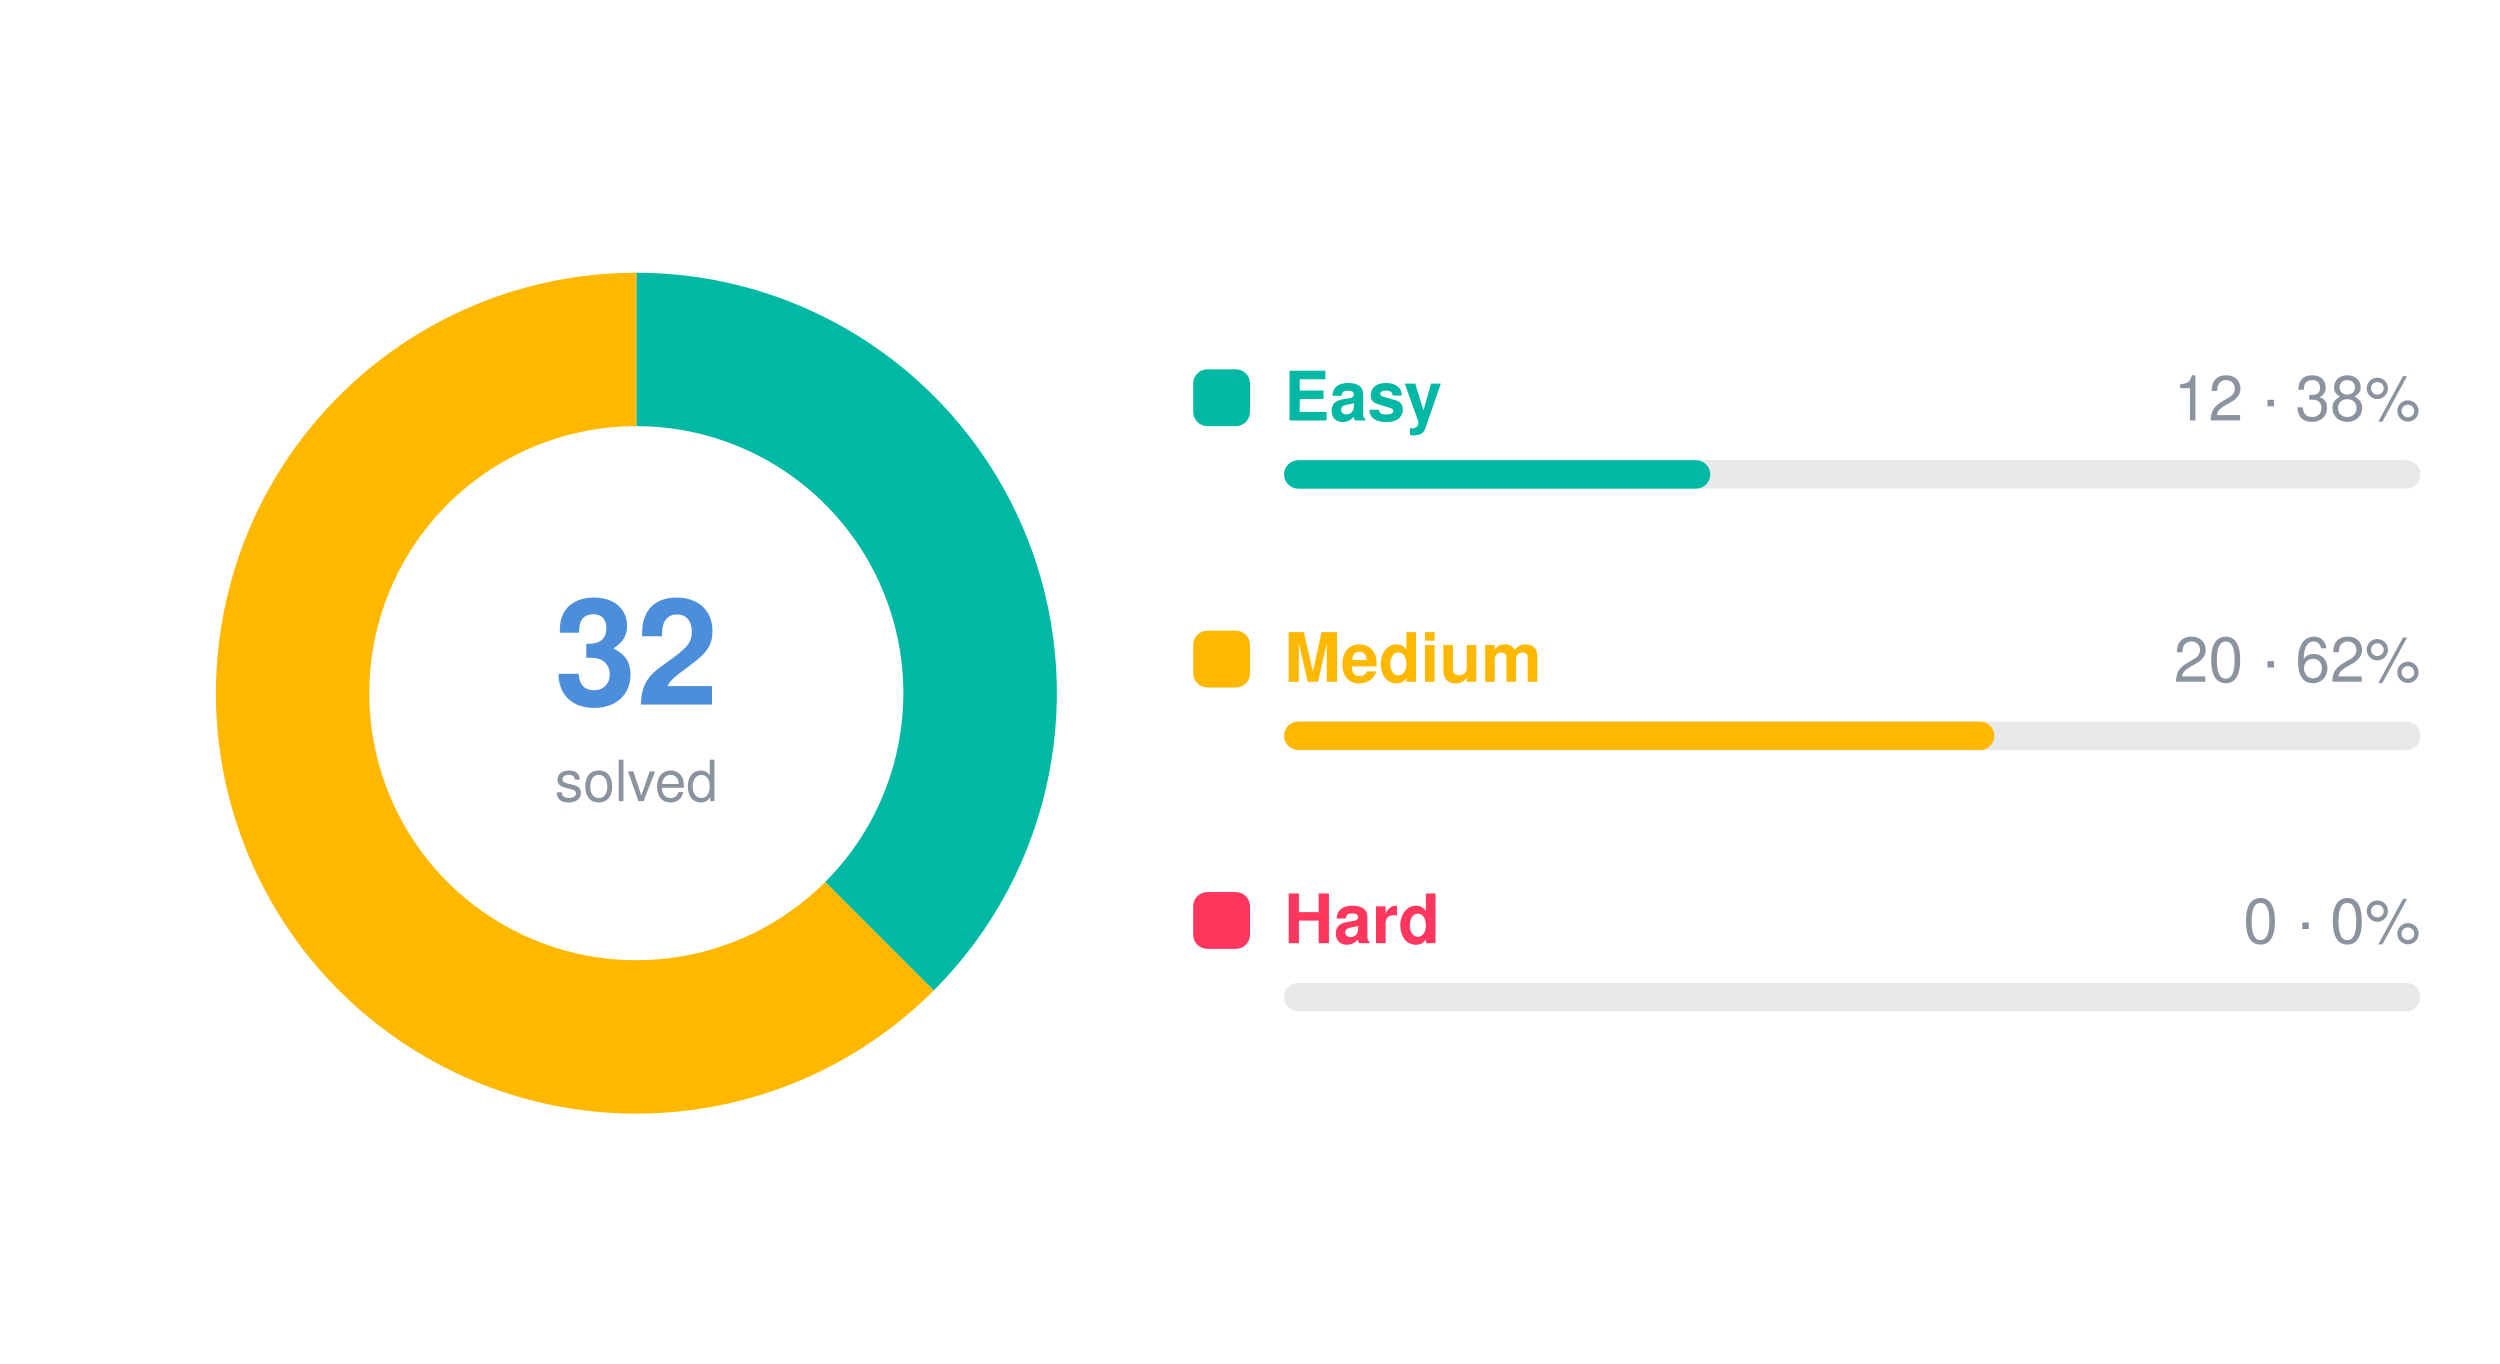
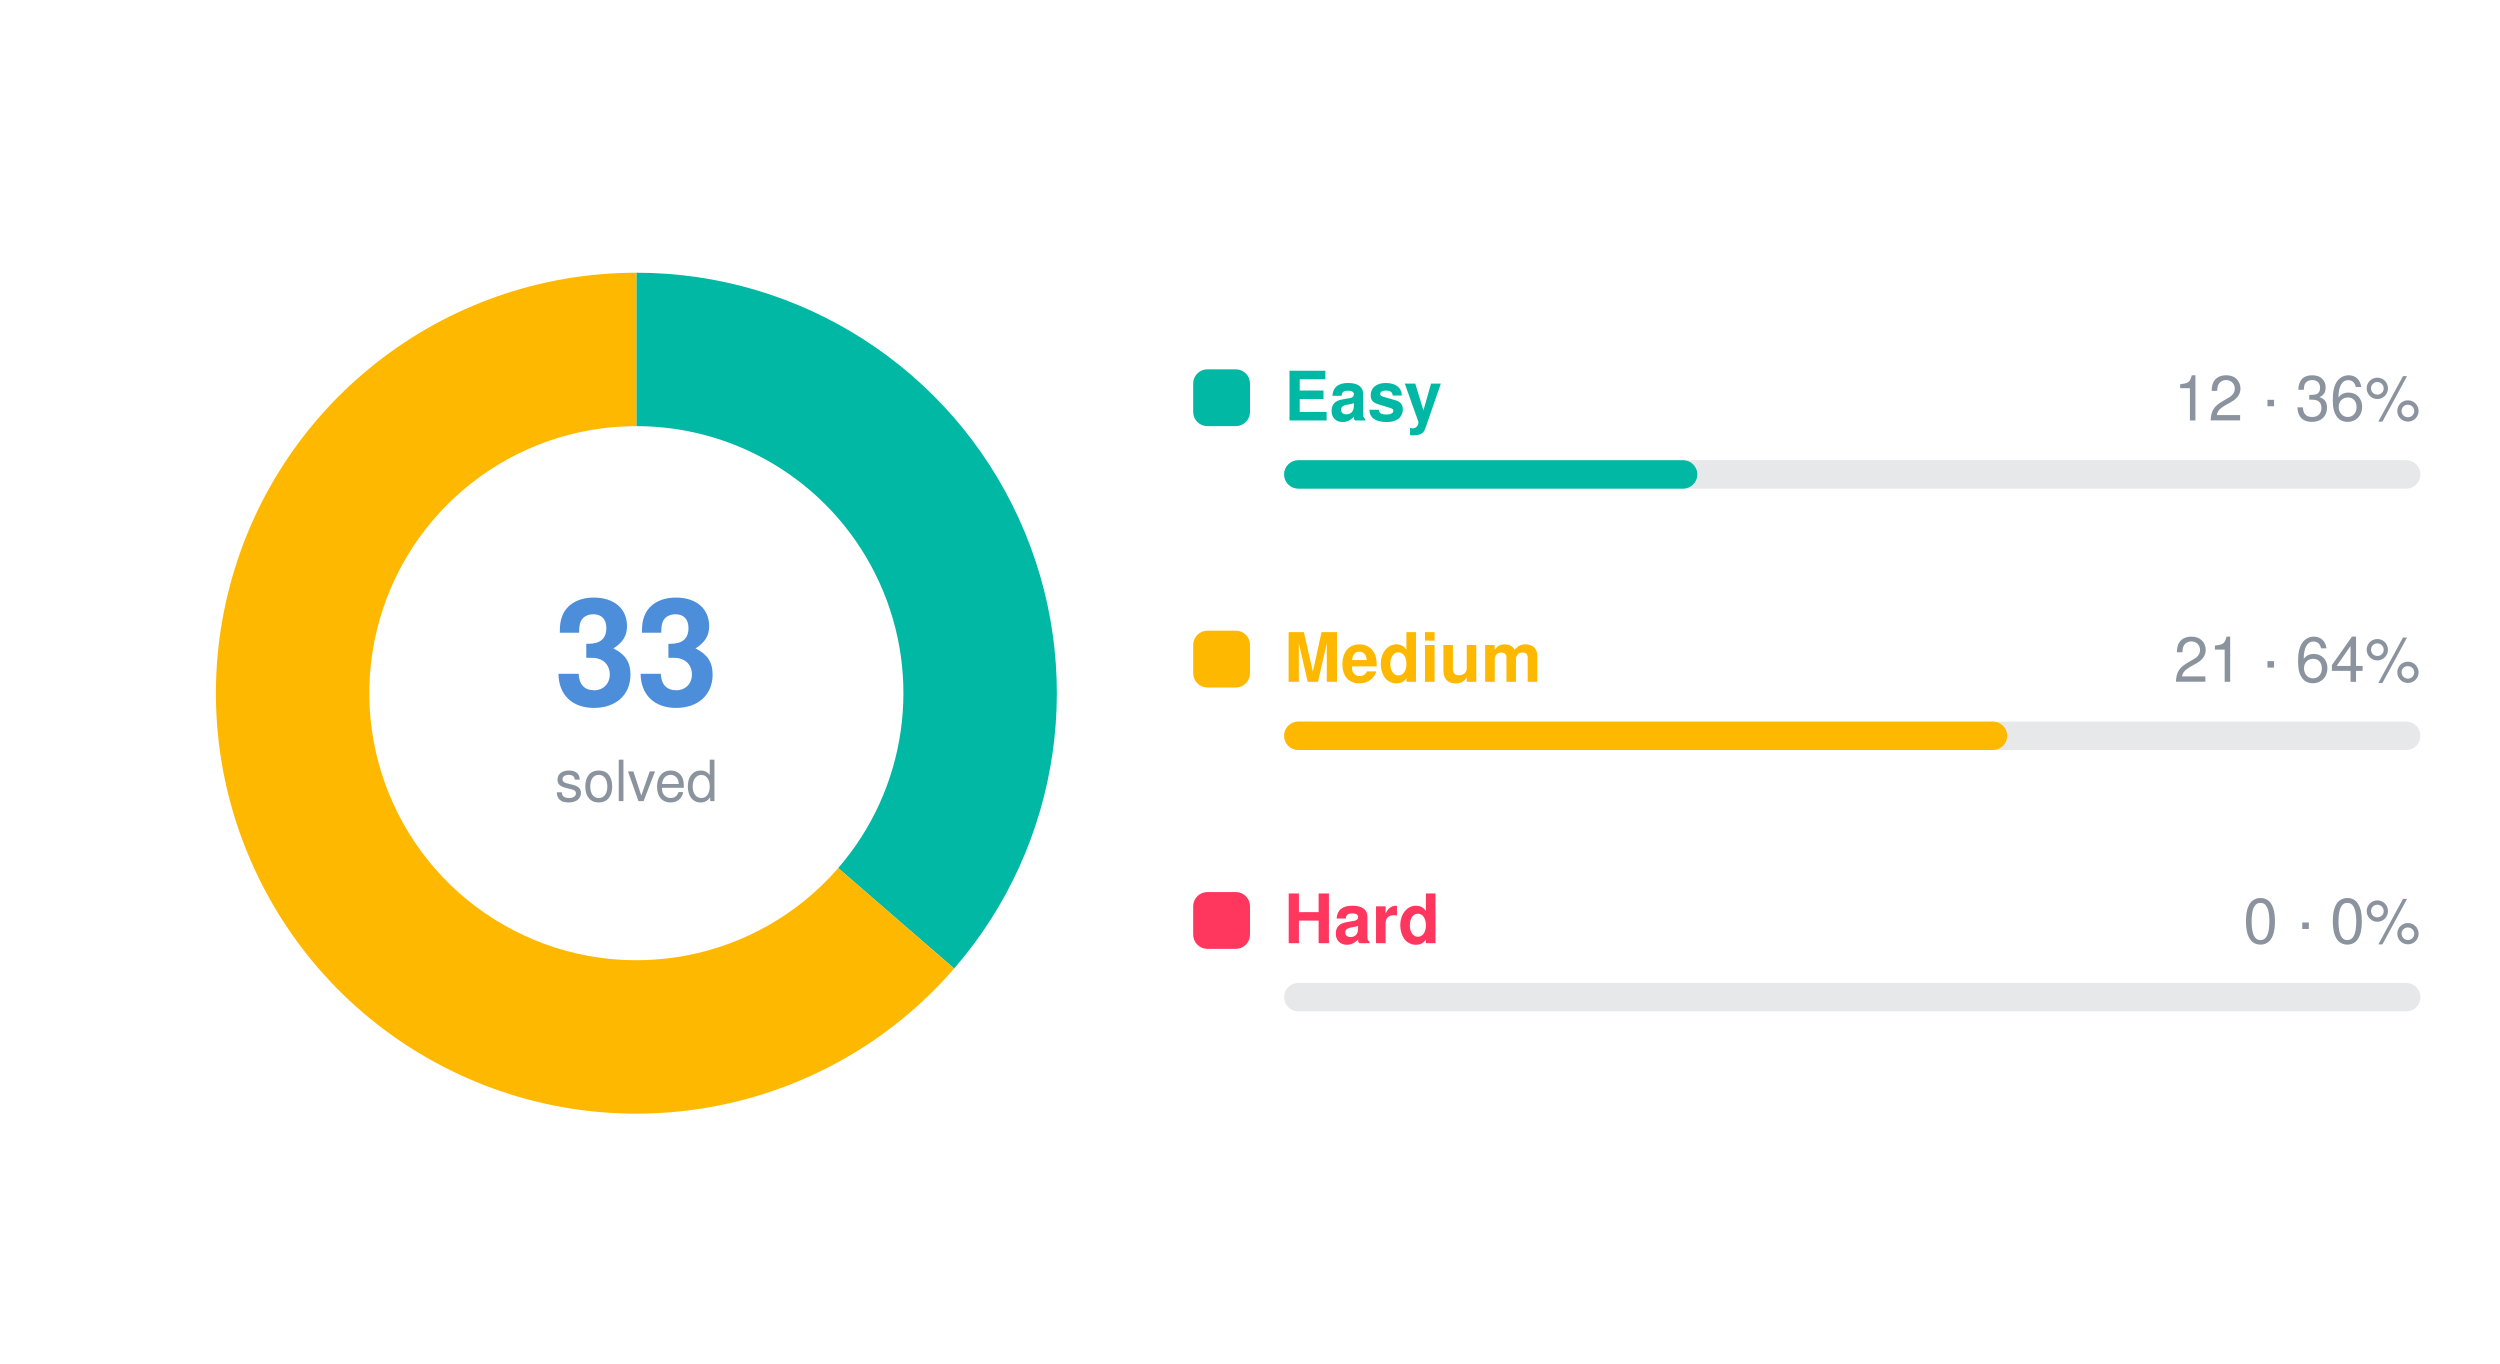
<svg xmlns="http://www.w3.org/2000/svg" viewBox="0 0 440 240" width="440" height="240" role="img" font-family="system-ui, -apple-system, Segoe UI, Helvetica, Arial, sans-serif">
-   <path d="M112 48 A74 74 0 0 1 164.33 174.33 L145.23 155.23 A47 47 0 0 0 112 75 Z" fill="#00b8a3" stroke="none" stroke-width="1" stroke-linejoin="round" stroke-linecap="round" opacity="1" />
-   <path d="M164.33 174.33 A74 74 0 1 1 112 48 L112 75 A47 47 0 1 0 145.23 155.23 Z" fill="#ffb800" stroke="none" stroke-width="1" stroke-linejoin="round" stroke-linecap="round" opacity="1" />
-   <text x="112" y="124" font-size="26" fill="#4c8eda" text-anchor="middle" font-weight="700" opacity="1">32</text>
+   <path d="M112 48 A74 74 0 0 1 167.93 170.46 L147.52 152.78 A47 47 0 0 0 112 75 Z" fill="#00b8a3" stroke="none" stroke-width="1" stroke-linejoin="round" stroke-linecap="round" opacity="1" />
+   <path d="M167.93 170.46 A74 74 0 1 1 112 48 L112 75 A47 47 0 1 0 147.52 152.78 Z" fill="#ffb800" stroke="none" stroke-width="1" stroke-linejoin="round" stroke-linecap="round" opacity="1" />
+   <text x="112" y="124" font-size="26" fill="#4c8eda" text-anchor="middle" font-weight="700" opacity="1">33</text>
  <text x="112" y="141" font-size="10" fill="#8b949e" text-anchor="middle" font-weight="normal" opacity="1">solved</text>
  <rect x="210" y="65" width="10" height="10" rx="2.5" fill="#00b8a3" opacity="1" />
  <text x="226" y="74" font-size="12" fill="#00b8a3" text-anchor="start" font-weight="600" opacity="1">Easy</text>
-   <text x="426" y="74" font-size="11" fill="#8b949e" text-anchor="end" font-weight="normal" opacity="1">12 · 38%</text>
+   <text x="426" y="74" font-size="11" fill="#8b949e" text-anchor="end" font-weight="normal" opacity="1">12 · 36%</text>
  <rect x="226" y="81" width="200" height="5" rx="2.5" fill="#8b949e" opacity="0.22" />
-   <rect x="226" y="81" width="75" height="5" rx="2.5" fill="#00b8a3" opacity="1" />
+   <rect x="226" y="81" width="72.73" height="5" rx="2.5" fill="#00b8a3" opacity="1" />
  <rect x="210" y="111" width="10" height="10" rx="2.5" fill="#ffb800" opacity="1" />
  <text x="226" y="120" font-size="12" fill="#ffb800" text-anchor="start" font-weight="600" opacity="1">Medium</text>
-   <text x="426" y="120" font-size="11" fill="#8b949e" text-anchor="end" font-weight="normal" opacity="1">20 · 62%</text>
+   <text x="426" y="120" font-size="11" fill="#8b949e" text-anchor="end" font-weight="normal" opacity="1">21 · 64%</text>
  <rect x="226" y="127" width="200" height="5" rx="2.5" fill="#8b949e" opacity="0.22" />
-   <rect x="226" y="127" width="125" height="5" rx="2.5" fill="#ffb800" opacity="1" />
+   <rect x="226" y="127" width="127.27" height="5" rx="2.5" fill="#ffb800" opacity="1" />
  <rect x="210" y="157" width="10" height="10" rx="2.5" fill="#ff375f" opacity="1" />
  <text x="226" y="166" font-size="12" fill="#ff375f" text-anchor="start" font-weight="600" opacity="1">Hard</text>
  <text x="426" y="166" font-size="11" fill="#8b949e" text-anchor="end" font-weight="normal" opacity="1">0 · 0%</text>
  <rect x="226" y="173" width="200" height="5" rx="2.5" fill="#8b949e" opacity="0.22" />
  <rect x="226" y="173" width="0" height="5" rx="2.5" fill="#ff375f" opacity="1" />
</svg>
